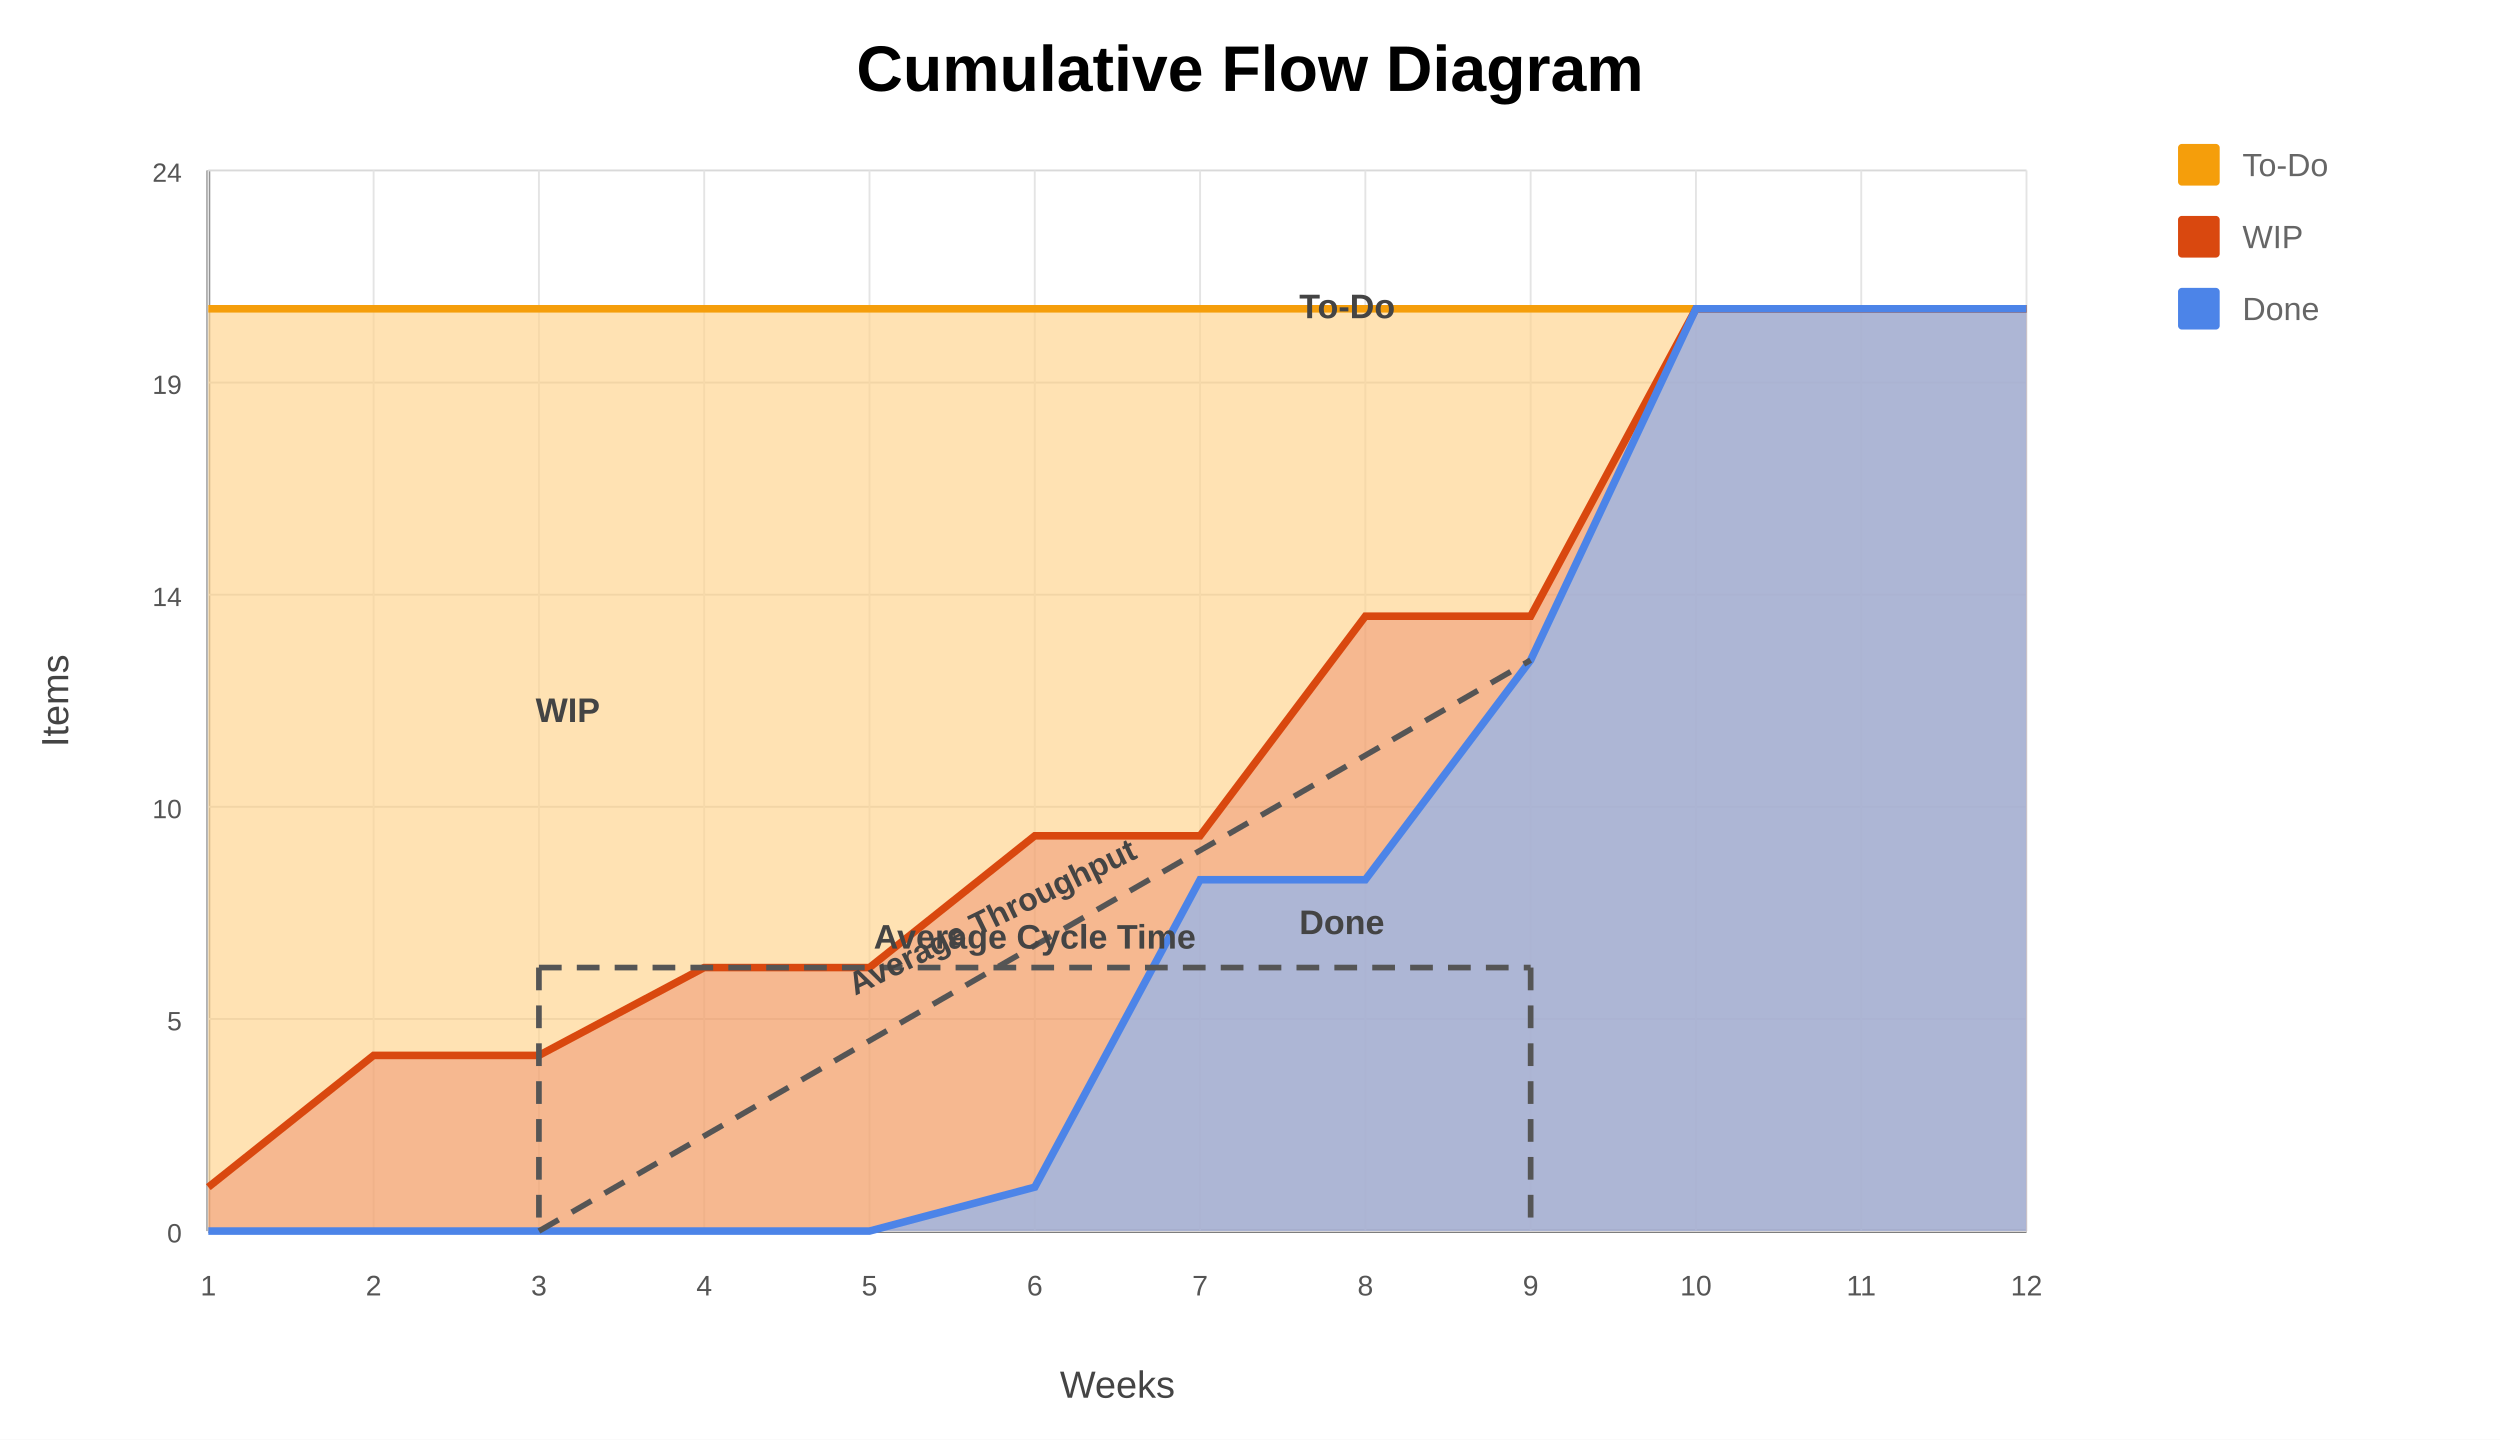
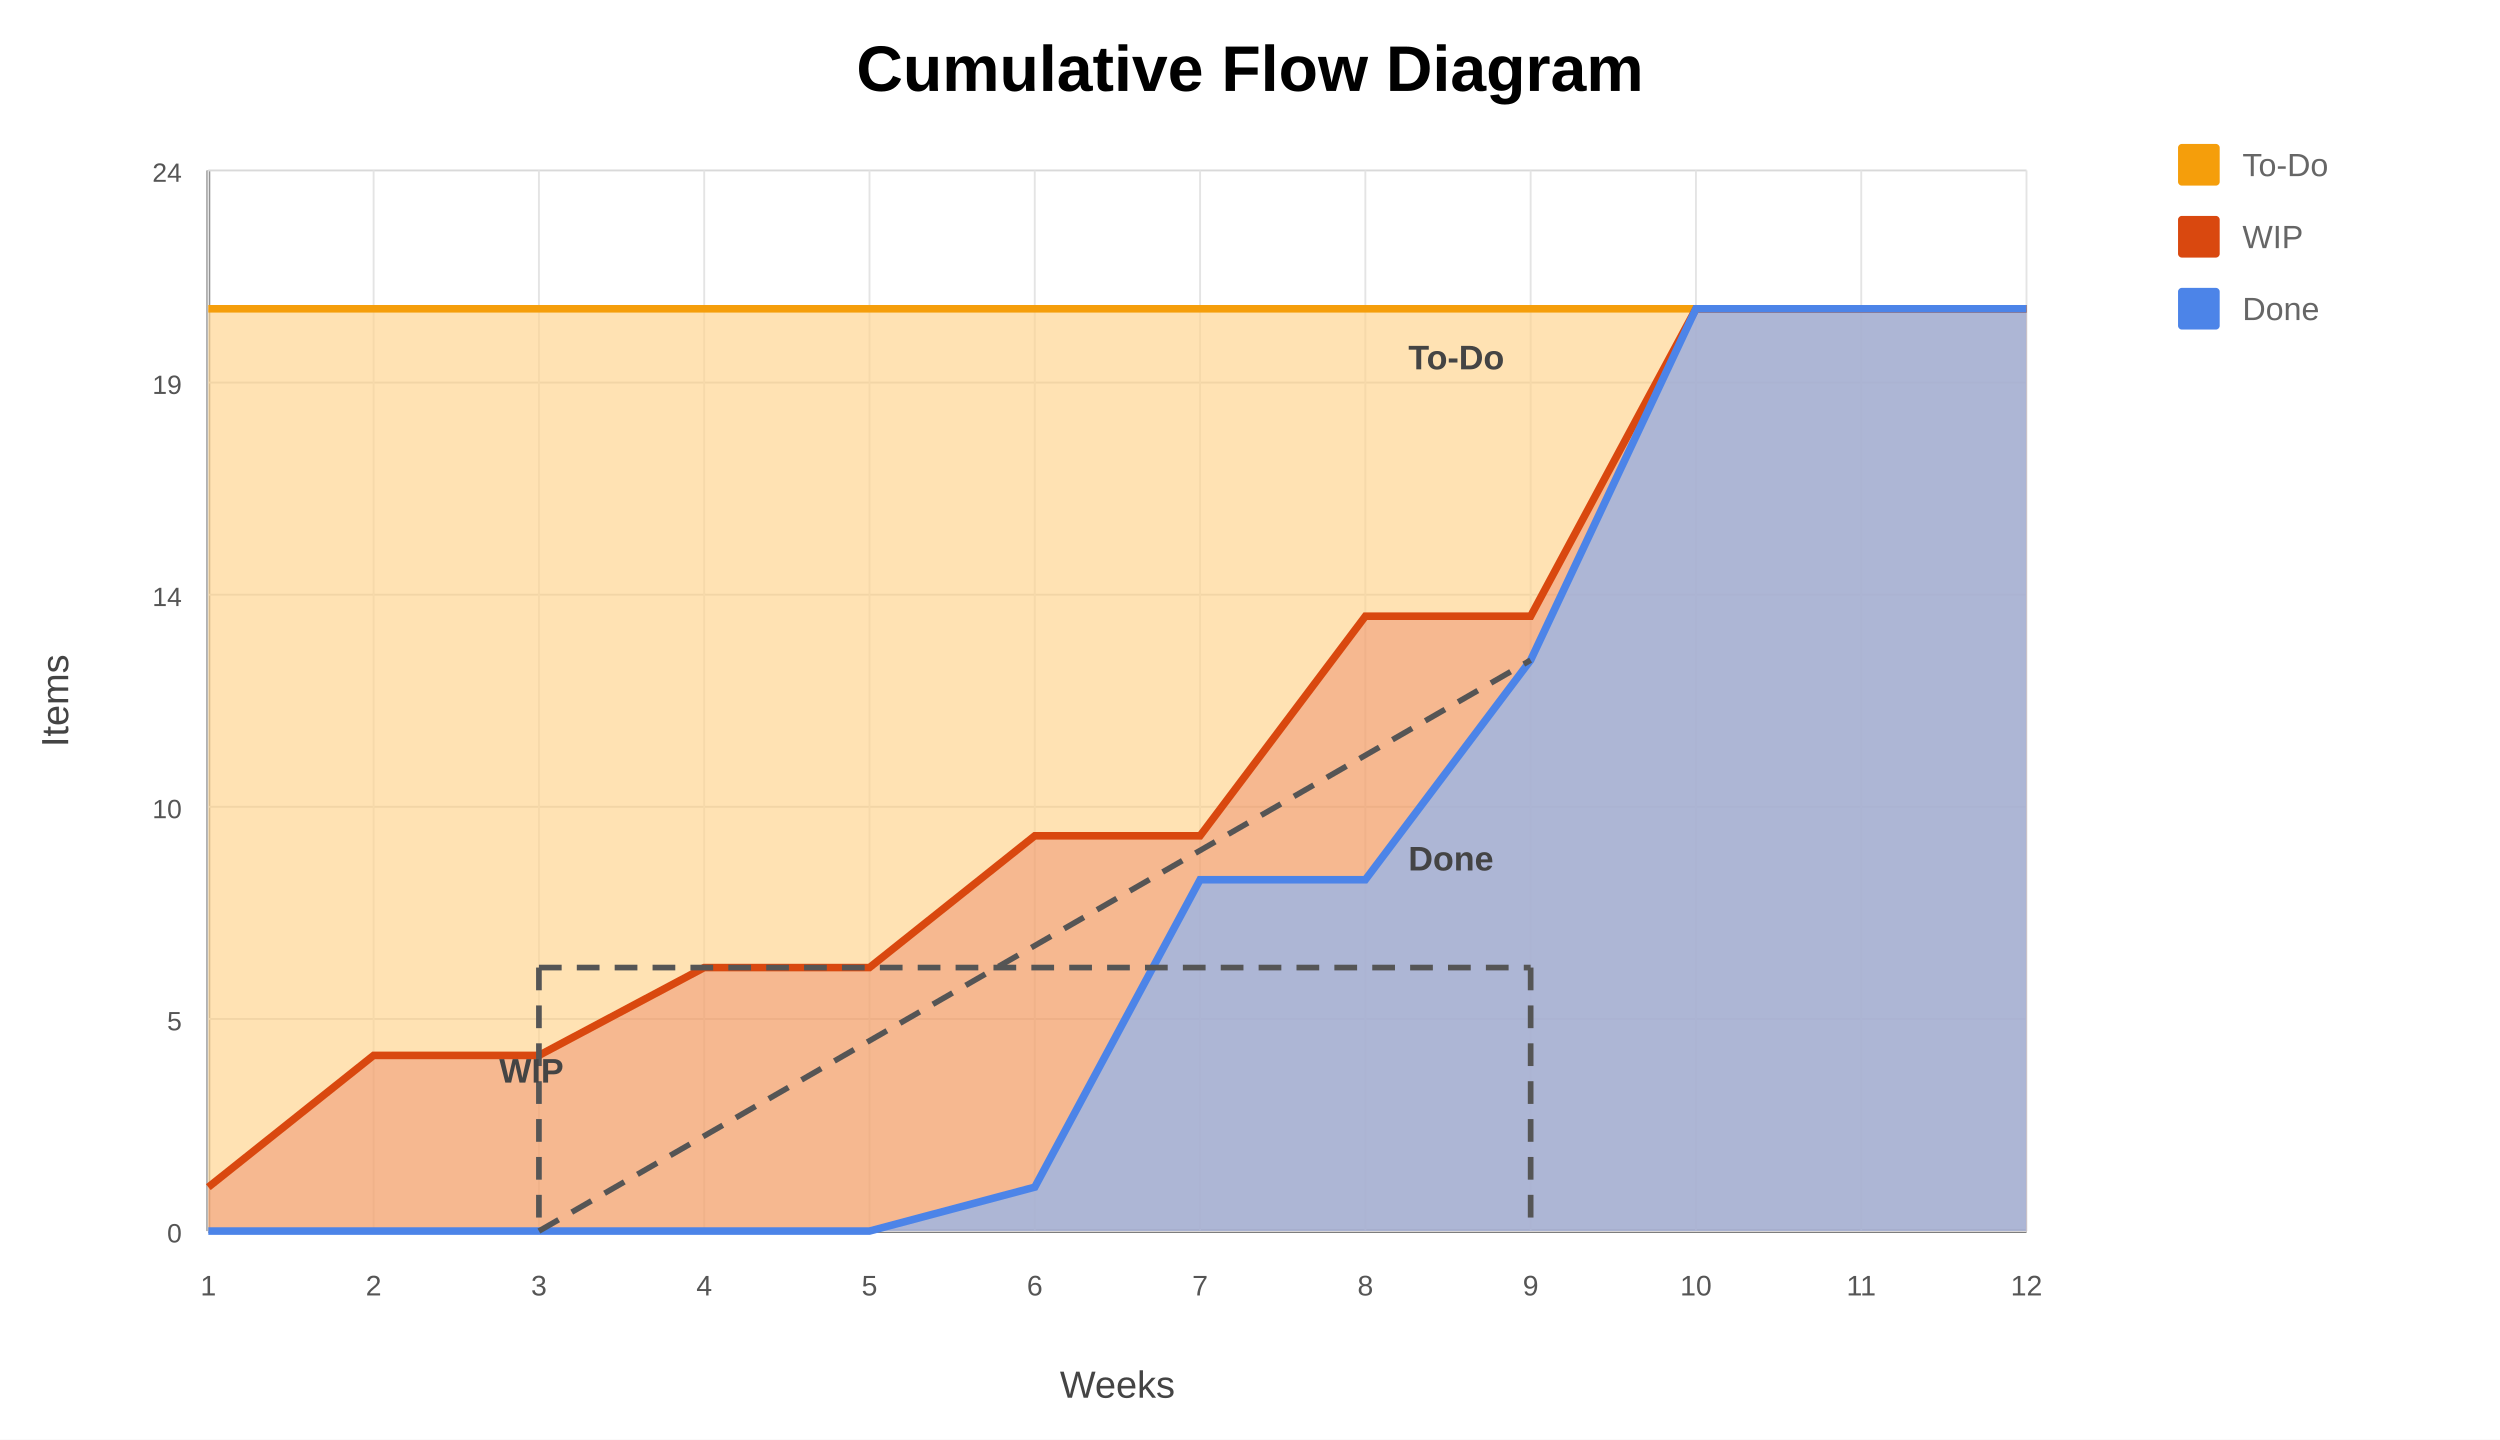
<svg xmlns="http://www.w3.org/2000/svg" width="1320" height="760" viewBox="0 0 1320 760">
  <rect width="100%" height="100%" fill="white" />
  <rect width="100%" height="100%" fill="#ffffff" />
  <text x="660.0" y="48" text-anchor="middle" font-family="Arial" font-size="34" font-weight="700">Cumulative Flow Diagram</text>
  <line x1="110" y1="90" x2="110" y2="650" stroke="#777777" stroke-width="2" />
  <line x1="110" y1="650" x2="1070" y2="650" stroke="#777777" stroke-width="2" />
  <line x1="110" y1="650.00" x2="1070" y2="650.00" stroke="#d9d9d9" stroke-width="1" />
  <text x="96" y="656.00" text-anchor="end" font-family="Arial" font-size="14" fill="#555555">0</text>
  <line x1="110" y1="538.00" x2="1070" y2="538.00" stroke="#d9d9d9" stroke-width="1" />
  <text x="96" y="544.00" text-anchor="end" font-family="Arial" font-size="14" fill="#555555">5</text>
  <line x1="110" y1="426.00" x2="1070" y2="426.00" stroke="#d9d9d9" stroke-width="1" />
  <text x="96" y="432.00" text-anchor="end" font-family="Arial" font-size="14" fill="#555555">10</text>
  <line x1="110" y1="314.00" x2="1070" y2="314.00" stroke="#d9d9d9" stroke-width="1" />
  <text x="96" y="320.00" text-anchor="end" font-family="Arial" font-size="14" fill="#555555">14</text>
  <line x1="110" y1="202.00" x2="1070" y2="202.00" stroke="#d9d9d9" stroke-width="1" />
  <text x="96" y="208.00" text-anchor="end" font-family="Arial" font-size="14" fill="#555555">19</text>
  <line x1="110" y1="90.00" x2="1070" y2="90.00" stroke="#d9d9d9" stroke-width="1" />
  <text x="96" y="96.00" text-anchor="end" font-family="Arial" font-size="14" fill="#555555">24</text>
  <line x1="110.00" y1="90" x2="110.00" y2="650" stroke="#e4e4e4" stroke-width="1" />
  <text x="110.00" y="684" text-anchor="middle" font-family="Arial" font-size="15" fill="#555555">1</text>
  <line x1="197.27" y1="90" x2="197.27" y2="650" stroke="#e4e4e4" stroke-width="1" />
  <text x="197.27" y="684" text-anchor="middle" font-family="Arial" font-size="15" fill="#555555">2</text>
  <line x1="284.55" y1="90" x2="284.55" y2="650" stroke="#e4e4e4" stroke-width="1" />
  <text x="284.55" y="684" text-anchor="middle" font-family="Arial" font-size="15" fill="#555555">3</text>
  <line x1="371.82" y1="90" x2="371.82" y2="650" stroke="#e4e4e4" stroke-width="1" />
  <text x="371.82" y="684" text-anchor="middle" font-family="Arial" font-size="15" fill="#555555">4</text>
  <line x1="459.09" y1="90" x2="459.09" y2="650" stroke="#e4e4e4" stroke-width="1" />
  <text x="459.09" y="684" text-anchor="middle" font-family="Arial" font-size="15" fill="#555555">5</text>
  <line x1="546.36" y1="90" x2="546.36" y2="650" stroke="#e4e4e4" stroke-width="1" />
  <text x="546.36" y="684" text-anchor="middle" font-family="Arial" font-size="15" fill="#555555">6</text>
  <line x1="633.64" y1="90" x2="633.64" y2="650" stroke="#e4e4e4" stroke-width="1" />
  <text x="633.64" y="684" text-anchor="middle" font-family="Arial" font-size="15" fill="#555555">7</text>
  <line x1="720.91" y1="90" x2="720.91" y2="650" stroke="#e4e4e4" stroke-width="1" />
  <text x="720.91" y="684" text-anchor="middle" font-family="Arial" font-size="15" fill="#555555">8</text>
  <line x1="808.18" y1="90" x2="808.18" y2="650" stroke="#e4e4e4" stroke-width="1" />
  <text x="808.18" y="684" text-anchor="middle" font-family="Arial" font-size="15" fill="#555555">9</text>
  <line x1="895.45" y1="90" x2="895.45" y2="650" stroke="#e4e4e4" stroke-width="1" />
  <text x="895.45" y="684" text-anchor="middle" font-family="Arial" font-size="15" fill="#555555">10</text>
  <line x1="982.73" y1="90" x2="982.73" y2="650" stroke="#e4e4e4" stroke-width="1" />
  <text x="982.73" y="684" text-anchor="middle" font-family="Arial" font-size="15" fill="#555555">11</text>
  <line x1="1070.00" y1="90" x2="1070.00" y2="650" stroke="#e4e4e4" stroke-width="1" />
  <text x="1070.00" y="684" text-anchor="middle" font-family="Arial" font-size="15" fill="#555555">12</text>
  <path d="M 110.00 650.00 L 110.00 163.04 L 197.27 163.04 L 284.55 163.04 L 371.82 163.04 L 459.09 163.04 L 546.36 163.04 L 633.64 163.04 L 720.91 163.04 L 808.18 163.04 L 895.45 163.04 L 982.73 163.04 L 1070.00 163.04 L 1070.00 650.00 Z" fill="#FFD38A" fill-opacity="0.65" stroke="none" />
  <path d="M 110.00 650.00 L 110.00 626.81 L 197.27 557.25 L 284.55 557.25 L 371.82 510.87 L 459.09 510.87 L 546.36 441.30 L 633.64 441.30 L 720.91 325.36 L 808.18 325.36 L 895.45 163.04 L 982.73 163.04 L 1070.00 163.04 L 1070.00 650.00 Z" fill="#E66A4E" fill-opacity="0.35" stroke="none" />
  <path d="M 110.00 650.00 L 110.00 650.00 L 197.27 650.00 L 284.55 650.00 L 371.82 650.00 L 459.09 650.00 L 546.36 626.81 L 633.64 464.49 L 720.91 464.49 L 808.18 348.55 L 895.45 163.04 L 982.73 163.04 L 1070.00 163.04 L 1070.00 650.00 Z" fill="#8FB5F3" fill-opacity="0.70" stroke="none" />
  <polyline fill="none" stroke="#F59E0B" stroke-width="4" points="110.00,163.04 197.27,163.04 284.55,163.04 371.82,163.04 459.09,163.04 546.36,163.04 633.64,163.04 720.91,163.04 808.18,163.04 895.45,163.04 982.73,163.04 1070.00,163.04" />
  <polyline fill="none" stroke="#D9480F" stroke-width="4" points="110.00,626.81 197.27,557.25 284.55,557.25 371.82,510.87 459.09,510.87 546.36,441.30 633.64,441.30 720.91,325.36 808.18,325.36 895.45,163.04 982.73,163.04 1070.00,163.04" />
  <polyline fill="none" stroke="#4C84E8" stroke-width="4" points="110.00,650.00 197.27,650.00 284.55,650.00 371.82,650.00 459.09,650.00 546.36,626.81 633.64,464.49 720.91,464.49 808.18,348.55 895.45,163.04 982.73,163.04 1070.00,163.04" />
  <line x1="284.55" y1="510.87" x2="808.18" y2="510.87" stroke="#555555" stroke-width="3" stroke-dasharray="12 8" />
  <line x1="284.55" y1="510.87" x2="284.55" y2="650.00" stroke="#555555" stroke-width="3" stroke-dasharray="12 8" />
  <line x1="808.18" y1="510.87" x2="808.18" y2="650.00" stroke="#555555" stroke-width="3" stroke-dasharray="12 8" />
  <line x1="284.55" y1="650.00" x2="808.18" y2="348.55" stroke="#555555" stroke-width="3" stroke-dasharray="12 8" />
-   <text x="546.36" y="500.87" text-anchor="middle" font-family="Arial" font-size="18" font-weight="700" fill="#444444">Average Cycle Time</text>
-   <text x="526.36" y="489.28" text-anchor="middle" font-family="Arial" font-size="17" font-weight="700" fill="#444444" transform="rotate(-26 526.36 489.28)">Average Throughput</text>
-   <text x="686.00" y="168.00" font-family="Arial" font-size="18" font-weight="700" fill="#444444">To-Do</text>
-   <text x="282.80" y="381.20" font-family="Arial" font-size="18" font-weight="700" fill="#444444">WIP</text>
-   <text x="686.00" y="493.20" font-family="Arial" font-size="18" font-weight="700" fill="#444444">Done</text>
+   <text x="743.60" y="195.00" font-family="Arial" font-size="18" font-weight="700" fill="#444444">To-Do</text>
+   <text x="263.60" y="571.60" font-family="Arial" font-size="18" font-weight="700" fill="#444444">WIP</text>
+   <text x="743.60" y="459.60" font-family="Arial" font-size="18" font-weight="700" fill="#444444">Done</text>
  <text x="36" y="370.00" text-anchor="middle" font-family="Arial" font-size="20" fill="#444444" transform="rotate(-90 36 370.00)">Items</text>
  <text x="590.00" y="738" text-anchor="middle" font-family="Arial" font-size="20" fill="#444444">Weeks</text>
  <rect x="1150" y="76" width="22" height="22" rx="2" fill="#F59E0B" />
  <text x="1184" y="93" font-family="Arial" font-size="17" fill="#666666">To-Do</text>
  <rect x="1150" y="114" width="22" height="22" rx="2" fill="#D9480F" />
  <text x="1184" y="131" font-family="Arial" font-size="17" fill="#666666">WIP</text>
  <rect x="1150" y="152" width="22" height="22" rx="2" fill="#4C84E8" />
  <text x="1184" y="169" font-family="Arial" font-size="17" fill="#666666">Done</text>
</svg>
